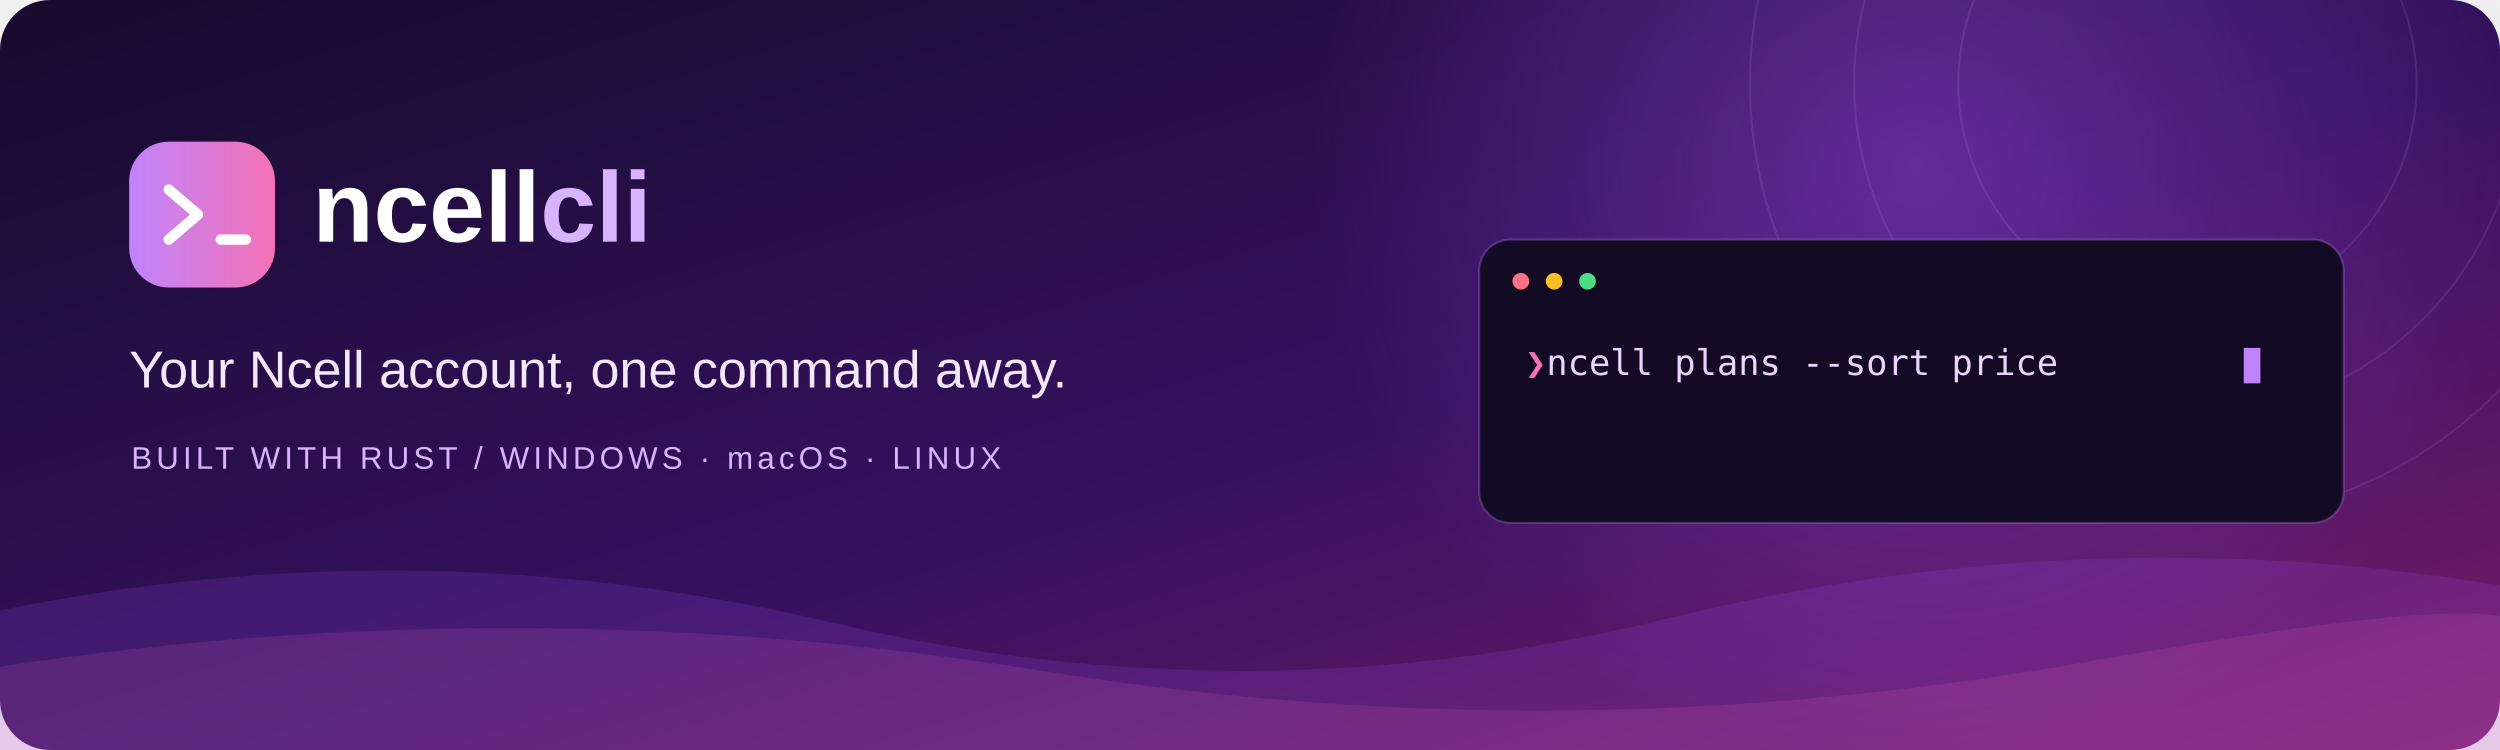
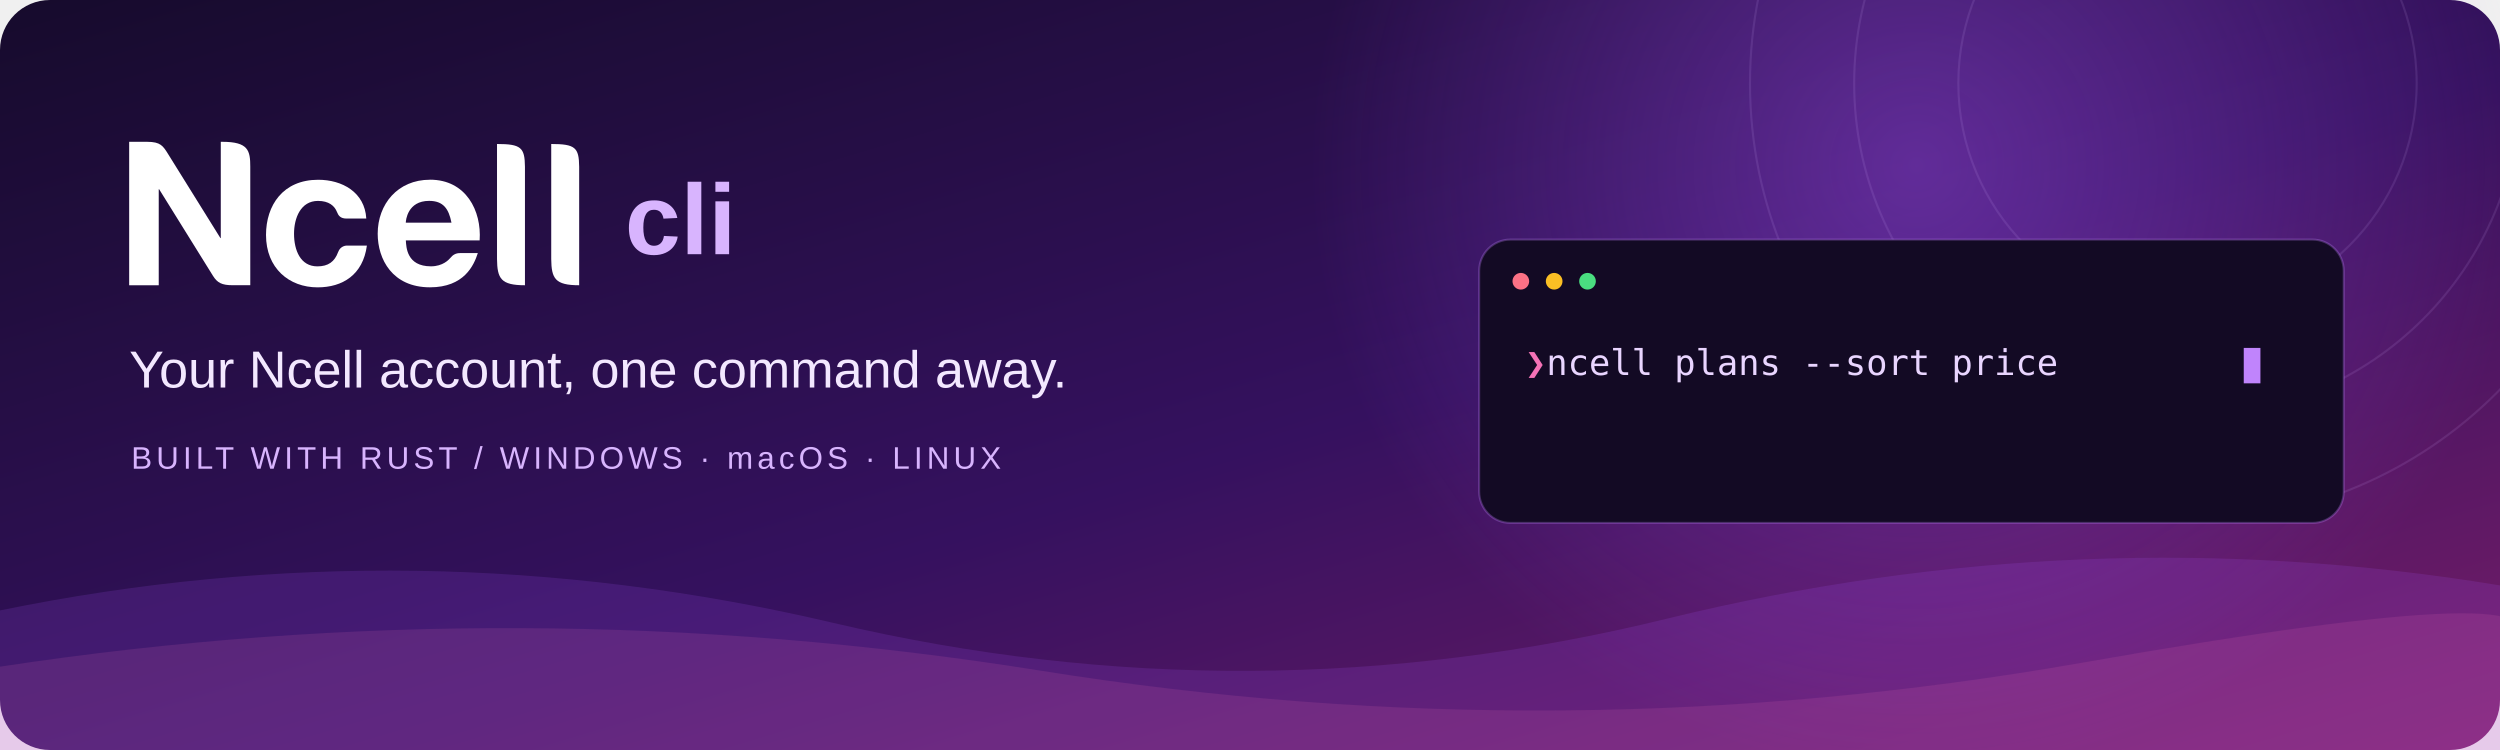
<svg xmlns="http://www.w3.org/2000/svg" width="1200" height="360" viewBox="0 0 1200 360" role="img" aria-label="Ncell CLI. Your Ncell account, one command away. Rust, Windows, macOS and Linux.">
  <defs>
    <linearGradient id="bg" x2="1" y2="1">
      <stop stop-color="#160b2c" />
      <stop offset=".55" stop-color="#35115f" />
      <stop offset="1" stop-color="#771d68" />
-     </linearGradient>
-     <linearGradient id="accent">
-       <stop stop-color="#c084fc" />
-       <stop offset="1" stop-color="#f472b6" />
    </linearGradient>
    <radialGradient id="glow">
      <stop stop-color="#a855f7" stop-opacity=".4" />
      <stop offset="1" stop-color="#a855f7" stop-opacity="0" />
    </radialGradient>
  </defs>
  <rect width="1200" height="360" rx="24" fill="url(#bg)" />
  <circle cx="920" cy="80" r="290" fill="url(#glow)" />
  <g fill="none" stroke="#d8b4fe" opacity=".12">
    <circle cx="1050" cy="40" r="110" />
    <circle cx="1050" cy="40" r="160" />
    <circle cx="1050" cy="40" r="210" />
  </g>
  <g transform="translate(62 68)">
-     <rect width="70" height="70" rx="19" fill="url(#accent)" />
-     <path d="m19 23 14 12-14 12m25 0h12" fill="none" stroke="#fff" stroke-width="5" stroke-linecap="round" stroke-linejoin="round" />
-     <text x="88" y="48" font-family="Segoe UI,Arial,sans-serif" font-size="48" font-weight="700" fill="white">ncell<tspan fill="#d8b4fe"> cli</tspan>
-     </text>
+     <svg width="216" height="70" viewBox="0 0 113.22 36.62">
+       <path fill="#fff" d="M75.68,9.54c-8.14,0-13.15,6.18-13.15,13.58,0,6.4,3.67,13.49,13.15,13.49,8.6,0,11.05-5.52,12.04-8.61h-4.49c-1.03,0-1.78.41-2.48,1.28-.3.34-1.8,2.05-4.82,2.05-6.12,0-6.21-4.85-6.32-6.52h18.57c.52-7.45-3.42-15.28-12.49-15.28ZM69.6,20.34c0-.52.41-5.48,5.87-5.48,3.62,0,4.94,2.05,5.62,5.48h-11.49Z" />
+       <path fill="#fff" d="M92.55.55v28.96c.06,4.88.95,6.58,7.03,6.58V6.26c-.05-4.81-.98-5.71-7.03-5.71Z" />
+       <path fill="#fff" d="M106.19.55v28.96c.06,4.88.95,6.58,7.03,6.58V6.26c-.05-4.81-.98-5.71-7.03-5.71Z" />
+       <path fill="#fff" d="M54.79,26.11s-1.61-.06-2.22,1.64c-.88,2.42-2.49,3.59-5.22,3.59-4.25,0-5.87-4.05-5.87-8.21,0-3.95,1.67-8.26,6.03-8.26,2.72,0,4.16,1.22,4.78,2.8.34.86.84,1.64,2.4,1.64h4.97c-.38-6.65-6.09-9.76-12.1-9.76-8.86,0-13.13,6.42-13.13,13.89,0,8.36,5.8,13.18,12.98,13.18,6.28,0,11.41-3.15,12.4-10.5h-5Z" />
+       <path fill="#fff" d="M30.48,36.08h-4.49c-2.66,0-3.82-.61-4.91-2.37-1.02-1.63-13.54-21.78-13.54-21.78h-.1v24.16H0V0h4.5C7.91,0,8.51,1.01,9.84,3.15c1.33,2.14,13.11,21.06,13.11,21.06h.1V0h.38c6.54,0,7.04,2.17,7.04,6.28v29.8Z" />
+     </svg>
+     <text x="238" y="54" font-family="Segoe UI,Arial,sans-serif" font-size="48" font-weight="700" fill="#d8b4fe">cli</text>
  </g>
  <text x="62" y="186" font-family="Segoe UI,Arial,sans-serif" font-size="25" fill="#f3e8ff">Your Ncell account, one command away.</text>
  <text x="63" y="225" font-family="Segoe UI,Arial,sans-serif" font-size="15" letter-spacing="2" fill="#d8b4fe">BUILT WITH RUST  /  WINDOWS · macOS · LINUX</text>
  <g transform="translate(710 115)">
    <rect width="415" height="136" rx="15" fill="#130a24" stroke="#c084fc" stroke-opacity=".3" />
    <g transform="translate(20 20)">
      <circle r="4" fill="#fb7185" />
      <circle cx="16" r="4" fill="#fbbf24" />
      <circle cx="32" r="4" fill="#4ade80" />
    </g>
    <text x="22" y="65" font-family="Consolas,monospace" font-size="17" fill="#e9d5ff">
      <tspan fill="#f472b6">❯ </tspan>ncell plans --sort price</text>
    <rect x="367" y="52" width="8" height="17" fill="#c084fc" />
  </g>
  <path d="M0 293Q200 252 400 299T800 297T1200 281V360H0Z" fill="#a855f7" opacity=".16" />
  <path d="M0 320Q250 282 500 322T1000 318T1200 312V360H0Z" fill="#f472b6" opacity=".13" />
</svg>
